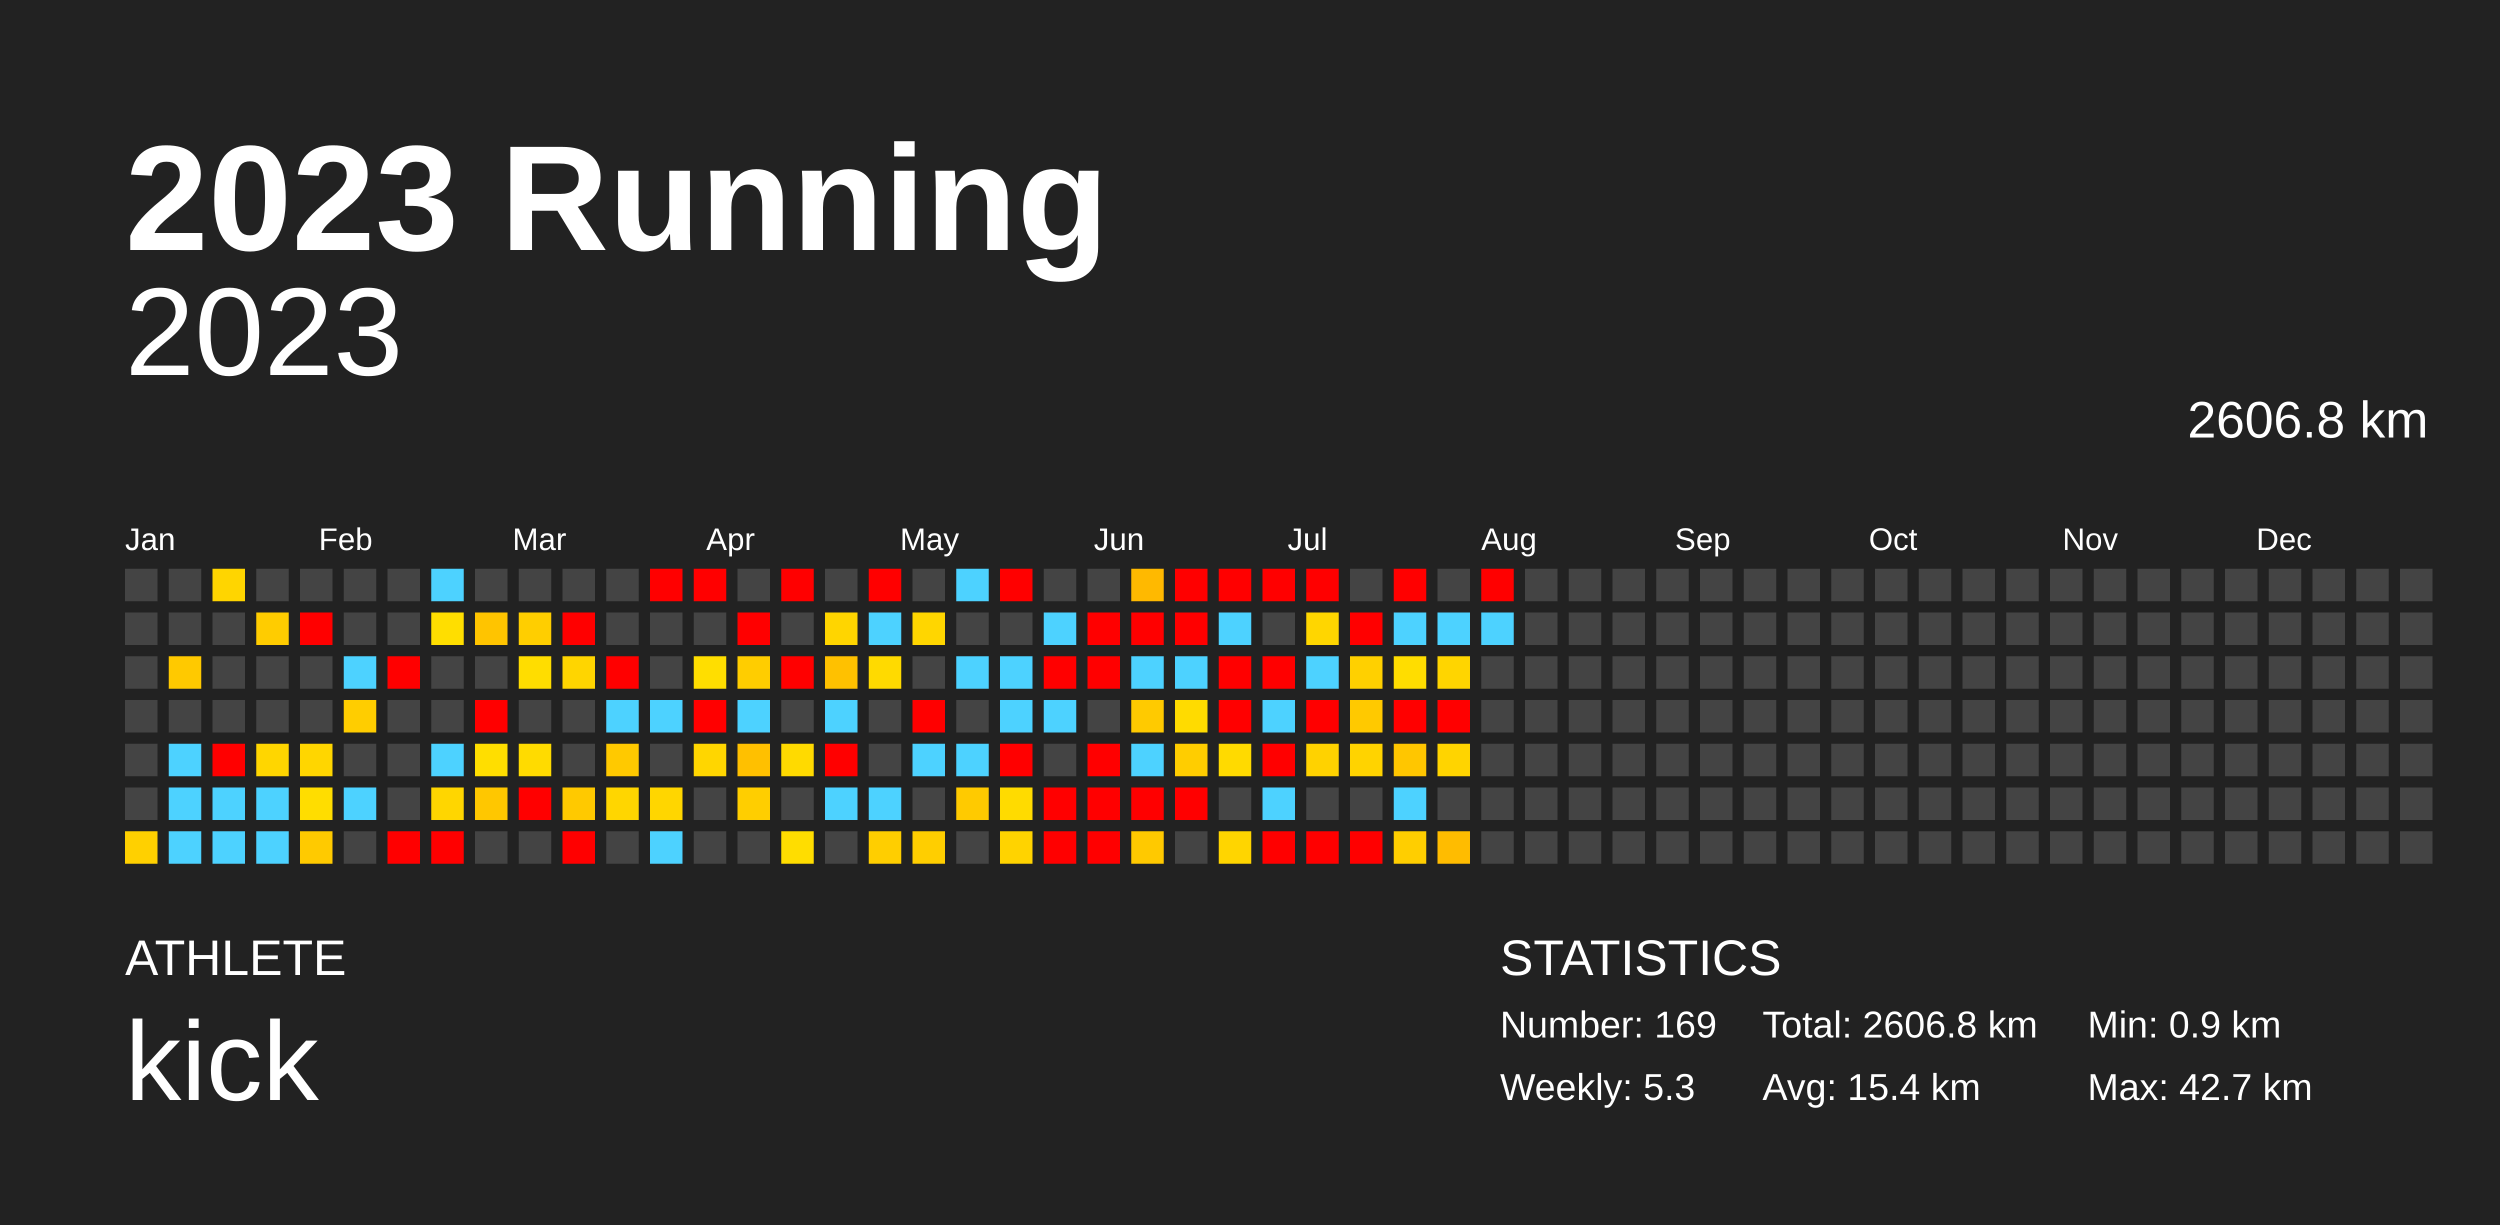
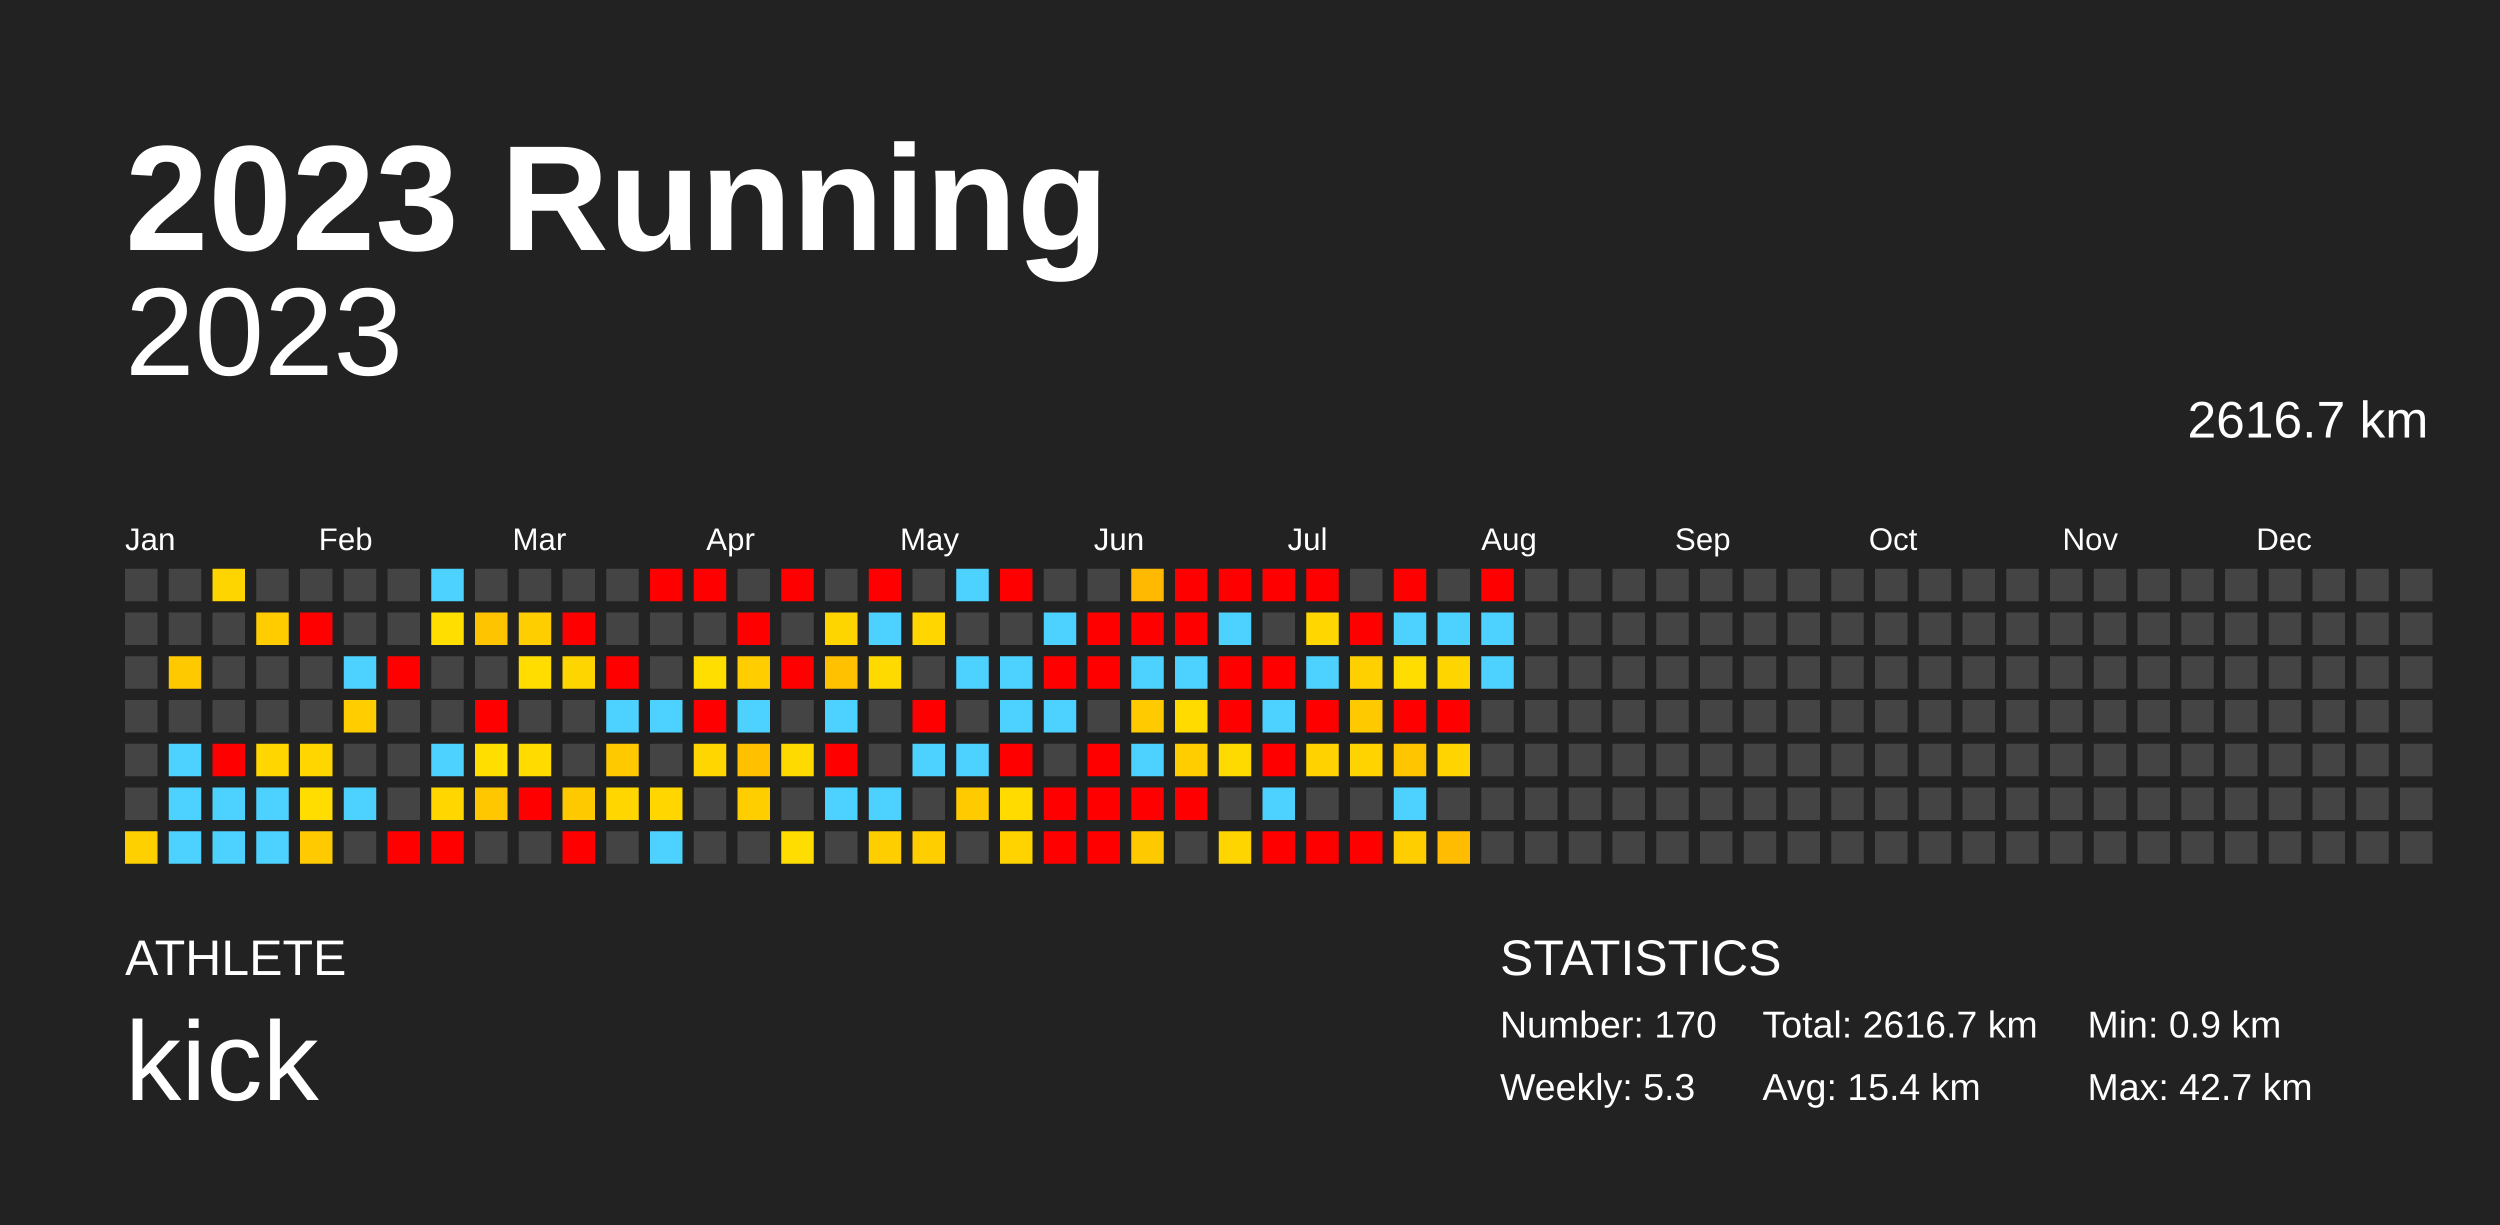
<svg xmlns="http://www.w3.org/2000/svg" baseProfile="full" height="98mm" version="1.1" viewBox="0,0,200,98" width="200mm">
  <defs />
  <rect fill="#222222" height="98" width="200" x="0" y="0" />
  <text fill="#FFFFFF" style="font-size:12px; font-family:Arial; font-weight:bold;" x="10" y="20">2023 Running</text>
  <text fill="#FFFFFF" style="font-size:4px; font-family:Arial" x="10" y="78">ATHLETE</text>
  <text fill="#FFFFFF" style="font-size:9px; font-family:Arial" x="10" y="88">kick</text>
  <text fill="#FFFFFF" style="font-size:4px; font-family:Arial" x="120" y="78">STATISTICS</text>
-   <text fill="#FFFFFF" style="font-size:3px; font-family:Arial" x="120" y="83">Number: 169</text>
+   <text fill="#FFFFFF" style="font-size:3px; font-family:Arial" x="120" y="83">Number: 170</text>
  <text fill="#FFFFFF" style="font-size:3px; font-family:Arial" x="120" y="88">Weekly: 5.3</text>
-   <text fill="#FFFFFF" style="font-size:3px; font-family:Arial" x="141" y="83">Total: 2606.8 km</text>
+   <text fill="#FFFFFF" style="font-size:3px; font-family:Arial" x="141" y="83">Total: 2616.7 km</text>
  <text fill="#FFFFFF" style="font-size:3px; font-family:Arial" x="141" y="88">Avg: 15.4 km</text>
  <text fill="#FFFFFF" style="font-size:3px; font-family:Arial" x="167" y="83">Min: 0.9 km</text>
  <text fill="#FFFFFF" style="font-size:3px; font-family:Arial" x="167" y="88">Max: 42.7 km</text>
  <text alignment-baseline="hanging" fill="#FFFFFF" style="font-size:10.0px; font-family:Arial;" x="10" y="30">2023</text>
-   <text alignment-baseline="hanging" fill="#FFFFFF" style="font-size:4.125px; font-family:Arial;" x="175" y="35">2606.8 km</text>
+   <text alignment-baseline="hanging" fill="#FFFFFF" style="font-size:4.125px; font-family:Arial;" x="175" y="35">2616.7 km</text>
  <text fill="#FFFFFF" style="font-size:2.5px; font-family:Arial" x="10.0" y="44">Jan</text>
  <text fill="#FFFFFF" style="font-size:2.5px; font-family:Arial" x="25.5" y="44">Feb</text>
  <text fill="#FFFFFF" style="font-size:2.5px; font-family:Arial" x="41.0" y="44">Mar</text>
  <text fill="#FFFFFF" style="font-size:2.5px; font-family:Arial" x="56.5" y="44">Apr</text>
  <text fill="#FFFFFF" style="font-size:2.5px; font-family:Arial" x="72.0" y="44">May</text>
  <text fill="#FFFFFF" style="font-size:2.5px; font-family:Arial" x="87.5" y="44">Jun</text>
  <text fill="#FFFFFF" style="font-size:2.5px; font-family:Arial" x="103.0" y="44">Jul</text>
  <text fill="#FFFFFF" style="font-size:2.5px; font-family:Arial" x="118.5" y="44">Aug</text>
  <text fill="#FFFFFF" style="font-size:2.5px; font-family:Arial" x="134.0" y="44">Sep</text>
  <text fill="#FFFFFF" style="font-size:2.5px; font-family:Arial" x="149.5" y="44">Oct</text>
  <text fill="#FFFFFF" style="font-size:2.5px; font-family:Arial" x="165.0" y="44">Nov</text>
  <text fill="#FFFFFF" style="font-size:2.5px; font-family:Arial" x="180.5" y="44">Dec</text>
  <rect fill="#444444" height="2.6" width="2.6" x="10.0" y="45.5" />
  <rect fill="#444444" height="2.6" width="2.6" x="10.0" y="49.0" />
  <rect fill="#444444" height="2.6" width="2.6" x="10.0" y="52.5" />
  <rect fill="#444444" height="2.6" width="2.6" x="10.0" y="56.0" />
  <rect fill="#444444" height="2.6" width="2.6" x="10.0" y="59.5" />
  <rect fill="#444444" height="2.6" width="2.6" x="10.0" y="63.0" />
  <rect fill="#ffd000" height="2.6" width="2.6" x="10.0" y="66.5" />
  <rect fill="#444444" height="2.6" width="2.6" x="13.5" y="45.5" />
  <rect fill="#444444" height="2.6" width="2.6" x="13.5" y="49.0" />
  <rect fill="#ffc900" height="2.6" width="2.6" x="13.5" y="52.5" />
  <rect fill="#444444" height="2.6" width="2.6" x="13.5" y="56.0" />
  <rect fill="#4dd2ff" height="2.6" width="2.6" x="13.5" y="59.5" />
  <rect fill="#4dd2ff" height="2.6" width="2.6" x="13.5" y="63.0" />
  <rect fill="#4dd2ff" height="2.6" width="2.6" x="13.5" y="66.5" />
  <rect fill="#ffd500" height="2.6" width="2.6" x="17.0" y="45.5" />
  <rect fill="#444444" height="2.6" width="2.6" x="17.0" y="49.0" />
  <rect fill="#444444" height="2.6" width="2.6" x="17.0" y="52.5" />
  <rect fill="#444444" height="2.6" width="2.6" x="17.0" y="56.0" />
  <rect fill="red" height="2.6" width="2.6" x="17.0" y="59.5" />
  <rect fill="#4dd2ff" height="2.6" width="2.6" x="17.0" y="63.0" />
  <rect fill="#4dd2ff" height="2.6" width="2.6" x="17.0" y="66.5" />
  <rect fill="#444444" height="2.6" width="2.6" x="20.5" y="45.5" />
  <rect fill="#ffcc00" height="2.6" width="2.6" x="20.5" y="49.0" />
  <rect fill="#444444" height="2.6" width="2.6" x="20.5" y="52.5" />
  <rect fill="#444444" height="2.6" width="2.6" x="20.5" y="56.0" />
  <rect fill="#ffd600" height="2.6" width="2.6" x="20.5" y="59.5" />
  <rect fill="#4dd2ff" height="2.6" width="2.6" x="20.5" y="63.0" />
  <rect fill="#4dd2ff" height="2.6" width="2.6" x="20.5" y="66.5" />
  <rect fill="#444444" height="2.6" width="2.6" x="24.0" y="45.5" />
  <rect fill="red" height="2.6" width="2.6" x="24.0" y="49.0" />
  <rect fill="#444444" height="2.6" width="2.6" x="24.0" y="52.5" />
  <rect fill="#444444" height="2.6" width="2.6" x="24.0" y="56.0" />
  <rect fill="#ffd600" height="2.6" width="2.6" x="24.0" y="59.5" />
  <rect fill="#ffdd00" height="2.6" width="2.6" x="24.0" y="63.0" />
  <rect fill="#ffca00" height="2.6" width="2.6" x="24.0" y="66.5" />
  <rect fill="#444444" height="2.6" width="2.6" x="27.5" y="45.5" />
  <rect fill="#444444" height="2.6" width="2.6" x="27.5" y="49.0" />
  <rect fill="#4dd2ff" height="2.6" width="2.6" x="27.5" y="52.5" />
  <rect fill="#ffcd00" height="2.6" width="2.6" x="27.5" y="56.0" />
  <rect fill="#444444" height="2.6" width="2.6" x="27.5" y="59.5" />
  <rect fill="#4dd2ff" height="2.6" width="2.6" x="27.5" y="63.0" />
  <rect fill="#444444" height="2.6" width="2.6" x="27.5" y="66.5" />
  <rect fill="#444444" height="2.6" width="2.6" x="31.0" y="45.5" />
  <rect fill="#444444" height="2.6" width="2.6" x="31.0" y="49.0" />
  <rect fill="red" height="2.6" width="2.6" x="31.0" y="52.5" />
  <rect fill="#444444" height="2.6" width="2.6" x="31.0" y="56.0" />
  <rect fill="#444444" height="2.6" width="2.6" x="31.0" y="59.5" />
  <rect fill="#444444" height="2.6" width="2.6" x="31.0" y="63.0" />
  <rect fill="red" height="2.6" width="2.6" x="31.0" y="66.5" />
  <rect fill="#4dd2ff" height="2.6" width="2.6" x="34.5" y="45.5" />
  <rect fill="#ffde00" height="2.6" width="2.6" x="34.5" y="49.0" />
  <rect fill="#444444" height="2.6" width="2.6" x="34.5" y="52.5" />
  <rect fill="#444444" height="2.6" width="2.6" x="34.5" y="56.0" />
  <rect fill="#4dd2ff" height="2.6" width="2.6" x="34.5" y="59.5" />
  <rect fill="#ffd600" height="2.6" width="2.6" x="34.5" y="63.0" />
  <rect fill="red" height="2.6" width="2.6" x="34.5" y="66.5" />
  <rect fill="#444444" height="2.6" width="2.6" x="38.0" y="45.5" />
  <rect fill="#ffc400" height="2.6" width="2.6" x="38.0" y="49.0" />
  <rect fill="#444444" height="2.6" width="2.6" x="38.0" y="52.5" />
  <rect fill="red" height="2.6" width="2.6" x="38.0" y="56.0" />
  <rect fill="#ffde00" height="2.6" width="2.6" x="38.0" y="59.5" />
  <rect fill="#ffc700" height="2.6" width="2.6" x="38.0" y="63.0" />
  <rect fill="#444444" height="2.6" width="2.6" x="38.0" y="66.5" />
  <rect fill="#444444" height="2.6" width="2.6" x="41.5" y="45.5" />
  <rect fill="#ffce00" height="2.6" width="2.6" x="41.5" y="49.0" />
  <rect fill="#ffdd00" height="2.6" width="2.6" x="41.5" y="52.5" />
  <rect fill="#444444" height="2.6" width="2.6" x="41.5" y="56.0" />
  <rect fill="#ffdb00" height="2.6" width="2.6" x="41.5" y="59.5" />
  <rect fill="red" height="2.6" width="2.6" x="41.5" y="63.0" />
  <rect fill="#444444" height="2.6" width="2.6" x="41.5" y="66.5" />
  <rect fill="#444444" height="2.6" width="2.6" x="45.0" y="45.5" />
  <rect fill="red" height="2.6" width="2.6" x="45.0" y="49.0" />
  <rect fill="#ffd500" height="2.6" width="2.6" x="45.0" y="52.5" />
  <rect fill="#444444" height="2.6" width="2.6" x="45.0" y="56.0" />
  <rect fill="#444444" height="2.6" width="2.6" x="45.0" y="59.5" />
  <rect fill="#ffc900" height="2.6" width="2.6" x="45.0" y="63.0" />
  <rect fill="red" height="2.6" width="2.6" x="45.0" y="66.5" />
  <rect fill="#444444" height="2.6" width="2.6" x="48.5" y="45.5" />
  <rect fill="#444444" height="2.6" width="2.6" x="48.5" y="49.0" />
  <rect fill="red" height="2.6" width="2.6" x="48.5" y="52.5" />
  <rect fill="#4dd2ff" height="2.6" width="2.6" x="48.5" y="56.0" />
  <rect fill="#ffc900" height="2.6" width="2.6" x="48.5" y="59.5" />
  <rect fill="#ffd600" height="2.6" width="2.6" x="48.5" y="63.0" />
  <rect fill="#444444" height="2.6" width="2.6" x="48.5" y="66.5" />
  <rect fill="red" height="2.6" width="2.6" x="52.0" y="45.5" />
  <rect fill="#444444" height="2.6" width="2.6" x="52.0" y="49.0" />
  <rect fill="#444444" height="2.6" width="2.6" x="52.0" y="52.5" />
  <rect fill="#4dd2ff" height="2.6" width="2.6" x="52.0" y="56.0" />
  <rect fill="#444444" height="2.6" width="2.6" x="52.0" y="59.5" />
  <rect fill="#ffd600" height="2.6" width="2.6" x="52.0" y="63.0" />
  <rect fill="#4dd2ff" height="2.6" width="2.6" x="52.0" y="66.5" />
  <rect fill="red" height="2.6" width="2.6" x="55.5" y="45.5" />
  <rect fill="#444444" height="2.6" width="2.6" x="55.5" y="49.0" />
  <rect fill="#ffde00" height="2.6" width="2.6" x="55.5" y="52.5" />
  <rect fill="red" height="2.6" width="2.6" x="55.5" y="56.0" />
  <rect fill="#ffd600" height="2.6" width="2.6" x="55.5" y="59.5" />
  <rect fill="#444444" height="2.6" width="2.6" x="55.5" y="63.0" />
  <rect fill="#444444" height="2.6" width="2.6" x="55.5" y="66.5" />
  <rect fill="#444444" height="2.6" width="2.6" x="59.0" y="45.5" />
  <rect fill="red" height="2.6" width="2.6" x="59.0" y="49.0" />
  <rect fill="#ffcd00" height="2.6" width="2.6" x="59.0" y="52.5" />
  <rect fill="#4dd2ff" height="2.6" width="2.6" x="59.0" y="56.0" />
  <rect fill="#ffc000" height="2.6" width="2.6" x="59.0" y="59.5" />
  <rect fill="#ffce00" height="2.6" width="2.6" x="59.0" y="63.0" />
  <rect fill="#444444" height="2.6" width="2.6" x="59.0" y="66.5" />
  <rect fill="red" height="2.6" width="2.6" x="62.5" y="45.5" />
  <rect fill="#444444" height="2.6" width="2.6" x="62.5" y="49.0" />
  <rect fill="red" height="2.6" width="2.6" x="62.5" y="52.5" />
  <rect fill="#444444" height="2.6" width="2.6" x="62.5" y="56.0" />
  <rect fill="#ffda00" height="2.6" width="2.6" x="62.5" y="59.5" />
  <rect fill="#444444" height="2.6" width="2.6" x="62.5" y="63.0" />
  <rect fill="#ffdd00" height="2.6" width="2.6" x="62.5" y="66.5" />
  <rect fill="#444444" height="2.6" width="2.6" x="66.0" y="45.5" />
  <rect fill="#ffd500" height="2.6" width="2.6" x="66.0" y="49.0" />
  <rect fill="#ffc100" height="2.6" width="2.6" x="66.0" y="52.5" />
  <rect fill="#4dd2ff" height="2.6" width="2.6" x="66.0" y="56.0" />
  <rect fill="red" height="2.6" width="2.6" x="66.0" y="59.5" />
  <rect fill="#4dd2ff" height="2.6" width="2.6" x="66.0" y="63.0" />
  <rect fill="#444444" height="2.6" width="2.6" x="66.0" y="66.5" />
  <rect fill="red" height="2.6" width="2.6" x="69.5" y="45.5" />
  <rect fill="#4dd2ff" height="2.6" width="2.6" x="69.5" y="49.0" />
  <rect fill="#ffda00" height="2.6" width="2.6" x="69.5" y="52.5" />
  <rect fill="#444444" height="2.6" width="2.6" x="69.5" y="56.0" />
  <rect fill="#444444" height="2.6" width="2.6" x="69.5" y="59.5" />
  <rect fill="#4dd2ff" height="2.6" width="2.6" x="69.5" y="63.0" />
  <rect fill="#ffce00" height="2.6" width="2.6" x="69.5" y="66.5" />
  <rect fill="#444444" height="2.6" width="2.6" x="73.0" y="45.5" />
  <rect fill="#ffd600" height="2.6" width="2.6" x="73.0" y="49.0" />
  <rect fill="#444444" height="2.6" width="2.6" x="73.0" y="52.5" />
  <rect fill="red" height="2.6" width="2.6" x="73.0" y="56.0" />
  <rect fill="#4dd2ff" height="2.6" width="2.6" x="73.0" y="59.5" />
  <rect fill="#444444" height="2.6" width="2.6" x="73.0" y="63.0" />
  <rect fill="#ffce00" height="2.6" width="2.6" x="73.0" y="66.5" />
  <rect fill="#4dd2ff" height="2.6" width="2.6" x="76.5" y="45.5" />
  <rect fill="#444444" height="2.6" width="2.6" x="76.5" y="49.0" />
  <rect fill="#4dd2ff" height="2.6" width="2.6" x="76.5" y="52.5" />
  <rect fill="#444444" height="2.6" width="2.6" x="76.5" y="56.0" />
  <rect fill="#4dd2ff" height="2.6" width="2.6" x="76.5" y="59.5" />
  <rect fill="#ffca00" height="2.6" width="2.6" x="76.5" y="63.0" />
  <rect fill="#444444" height="2.6" width="2.6" x="76.5" y="66.5" />
  <rect fill="red" height="2.6" width="2.6" x="80.0" y="45.5" />
  <rect fill="#444444" height="2.6" width="2.6" x="80.0" y="49.0" />
  <rect fill="#4dd2ff" height="2.6" width="2.6" x="80.0" y="52.5" />
  <rect fill="#4dd2ff" height="2.6" width="2.6" x="80.0" y="56.0" />
  <rect fill="red" height="2.6" width="2.6" x="80.0" y="59.5" />
  <rect fill="#ffdb00" height="2.6" width="2.6" x="80.0" y="63.0" />
  <rect fill="#ffd300" height="2.6" width="2.6" x="80.0" y="66.5" />
  <rect fill="#444444" height="2.6" width="2.6" x="83.5" y="45.5" />
  <rect fill="#4dd2ff" height="2.6" width="2.6" x="83.5" y="49.0" />
  <rect fill="red" height="2.6" width="2.6" x="83.5" y="52.5" />
  <rect fill="#4dd2ff" height="2.6" width="2.6" x="83.5" y="56.0" />
  <rect fill="#444444" height="2.6" width="2.6" x="83.5" y="59.5" />
  <rect fill="red" height="2.6" width="2.6" x="83.5" y="63.0" />
  <rect fill="red" height="2.6" width="2.6" x="83.5" y="66.5" />
  <rect fill="#444444" height="2.6" width="2.6" x="87.0" y="45.5" />
  <rect fill="red" height="2.6" width="2.6" x="87.0" y="49.0" />
  <rect fill="red" height="2.6" width="2.6" x="87.0" y="52.5" />
  <rect fill="#444444" height="2.6" width="2.6" x="87.0" y="56.0" />
  <rect fill="red" height="2.6" width="2.6" x="87.0" y="59.5" />
  <rect fill="red" height="2.6" width="2.6" x="87.0" y="63.0" />
  <rect fill="red" height="2.6" width="2.6" x="87.0" y="66.5" />
  <rect fill="#ffb900" height="2.6" width="2.6" x="90.5" y="45.5" />
  <rect fill="red" height="2.6" width="2.6" x="90.5" y="49.0" />
  <rect fill="#4dd2ff" height="2.6" width="2.6" x="90.5" y="52.5" />
  <rect fill="#ffca00" height="2.6" width="2.6" x="90.5" y="56.0" />
  <rect fill="#4dd2ff" height="2.6" width="2.6" x="90.5" y="59.5" />
  <rect fill="red" height="2.6" width="2.6" x="90.5" y="63.0" />
  <rect fill="#ffc900" height="2.6" width="2.6" x="90.5" y="66.5" />
  <rect fill="red" height="2.6" width="2.6" x="94.0" y="45.5" />
  <rect fill="red" height="2.6" width="2.6" x="94.0" y="49.0" />
  <rect fill="#4dd2ff" height="2.6" width="2.6" x="94.0" y="52.5" />
  <rect fill="#ffdb00" height="2.6" width="2.6" x="94.0" y="56.0" />
  <rect fill="#ffcd00" height="2.6" width="2.6" x="94.0" y="59.5" />
  <rect fill="red" height="2.6" width="2.6" x="94.0" y="63.0" />
  <rect fill="#444444" height="2.6" width="2.6" x="94.0" y="66.5" />
  <rect fill="red" height="2.6" width="2.6" x="97.5" y="45.5" />
  <rect fill="#4dd2ff" height="2.6" width="2.6" x="97.5" y="49.0" />
  <rect fill="red" height="2.6" width="2.6" x="97.5" y="52.5" />
  <rect fill="red" height="2.6" width="2.6" x="97.5" y="56.0" />
  <rect fill="#ffda00" height="2.6" width="2.6" x="97.5" y="59.5" />
  <rect fill="#444444" height="2.6" width="2.6" x="97.5" y="63.0" />
  <rect fill="#ffd500" height="2.6" width="2.6" x="97.5" y="66.5" />
  <rect fill="red" height="2.6" width="2.6" x="101.0" y="45.5" />
  <rect fill="#444444" height="2.6" width="2.6" x="101.0" y="49.0" />
  <rect fill="red" height="2.6" width="2.6" x="101.0" y="52.5" />
  <rect fill="#4dd2ff" height="2.6" width="2.6" x="101.0" y="56.0" />
  <rect fill="red" height="2.6" width="2.6" x="101.0" y="59.5" />
  <rect fill="#4dd2ff" height="2.6" width="2.6" x="101.0" y="63.0" />
  <rect fill="red" height="2.6" width="2.6" x="101.0" y="66.5" />
  <rect fill="red" height="2.6" width="2.6" x="104.5" y="45.5" />
  <rect fill="#ffd600" height="2.6" width="2.6" x="104.5" y="49.0" />
  <rect fill="#4dd2ff" height="2.6" width="2.6" x="104.5" y="52.5" />
  <rect fill="red" height="2.6" width="2.6" x="104.5" y="56.0" />
  <rect fill="#ffd200" height="2.6" width="2.6" x="104.5" y="59.5" />
  <rect fill="#444444" height="2.6" width="2.6" x="104.5" y="63.0" />
  <rect fill="red" height="2.6" width="2.6" x="104.5" y="66.5" />
  <rect fill="#444444" height="2.6" width="2.6" x="108.0" y="45.5" />
  <rect fill="red" height="2.6" width="2.6" x="108.0" y="49.0" />
  <rect fill="#ffd000" height="2.6" width="2.6" x="108.0" y="52.5" />
  <rect fill="#ffc900" height="2.6" width="2.6" x="108.0" y="56.0" />
  <rect fill="#ffd300" height="2.6" width="2.6" x="108.0" y="59.5" />
  <rect fill="#444444" height="2.6" width="2.6" x="108.0" y="63.0" />
  <rect fill="red" height="2.6" width="2.6" x="108.0" y="66.5" />
  <rect fill="red" height="2.6" width="2.6" x="111.5" y="45.5" />
  <rect fill="#4dd2ff" height="2.6" width="2.6" x="111.5" y="49.0" />
  <rect fill="#ffdd00" height="2.6" width="2.6" x="111.5" y="52.5" />
  <rect fill="red" height="2.6" width="2.6" x="111.5" y="56.0" />
  <rect fill="#ffc600" height="2.6" width="2.6" x="111.5" y="59.5" />
  <rect fill="#4dd2ff" height="2.6" width="2.6" x="111.5" y="63.0" />
  <rect fill="#ffce00" height="2.6" width="2.6" x="111.5" y="66.5" />
  <rect fill="#444444" height="2.6" width="2.6" x="115.0" y="45.5" />
  <rect fill="#4dd2ff" height="2.6" width="2.6" x="115.0" y="49.0" />
  <rect fill="#ffd500" height="2.6" width="2.6" x="115.0" y="52.5" />
  <rect fill="red" height="2.6" width="2.6" x="115.0" y="56.0" />
  <rect fill="#ffd400" height="2.6" width="2.6" x="115.0" y="59.5" />
  <rect fill="#444444" height="2.6" width="2.6" x="115.0" y="63.0" />
  <rect fill="#ffbc00" height="2.6" width="2.6" x="115.0" y="66.5" />
  <rect fill="red" height="2.6" width="2.6" x="118.5" y="45.5" />
  <rect fill="#4dd2ff" height="2.6" width="2.6" x="118.5" y="49.0" />
-   <rect fill="#444444" height="2.6" width="2.6" x="118.5" y="52.5" />
+   <rect fill="#4dd2ff" height="2.6" width="2.6" x="118.5" y="52.5" />
  <rect fill="#444444" height="2.6" width="2.6" x="118.5" y="56.0" />
  <rect fill="#444444" height="2.6" width="2.6" x="118.5" y="59.5" />
  <rect fill="#444444" height="2.6" width="2.6" x="118.5" y="63.0" />
  <rect fill="#444444" height="2.6" width="2.6" x="118.5" y="66.5" />
  <rect fill="#444444" height="2.6" width="2.6" x="122.0" y="45.5" />
  <rect fill="#444444" height="2.6" width="2.6" x="122.0" y="49.0" />
  <rect fill="#444444" height="2.6" width="2.6" x="122.0" y="52.5" />
  <rect fill="#444444" height="2.6" width="2.6" x="122.0" y="56.0" />
  <rect fill="#444444" height="2.6" width="2.6" x="122.0" y="59.5" />
  <rect fill="#444444" height="2.6" width="2.6" x="122.0" y="63.0" />
  <rect fill="#444444" height="2.6" width="2.6" x="122.0" y="66.5" />
  <rect fill="#444444" height="2.6" width="2.6" x="125.5" y="45.5" />
  <rect fill="#444444" height="2.6" width="2.6" x="125.5" y="49.0" />
  <rect fill="#444444" height="2.6" width="2.6" x="125.5" y="52.5" />
  <rect fill="#444444" height="2.6" width="2.6" x="125.5" y="56.0" />
  <rect fill="#444444" height="2.6" width="2.6" x="125.5" y="59.5" />
  <rect fill="#444444" height="2.6" width="2.6" x="125.5" y="63.0" />
  <rect fill="#444444" height="2.6" width="2.6" x="125.5" y="66.5" />
  <rect fill="#444444" height="2.6" width="2.6" x="129.0" y="45.5" />
  <rect fill="#444444" height="2.6" width="2.6" x="129.0" y="49.0" />
  <rect fill="#444444" height="2.6" width="2.6" x="129.0" y="52.5" />
  <rect fill="#444444" height="2.6" width="2.6" x="129.0" y="56.0" />
  <rect fill="#444444" height="2.6" width="2.6" x="129.0" y="59.5" />
  <rect fill="#444444" height="2.6" width="2.6" x="129.0" y="63.0" />
  <rect fill="#444444" height="2.6" width="2.6" x="129.0" y="66.5" />
  <rect fill="#444444" height="2.6" width="2.6" x="132.5" y="45.5" />
  <rect fill="#444444" height="2.6" width="2.6" x="132.5" y="49.0" />
  <rect fill="#444444" height="2.6" width="2.6" x="132.5" y="52.5" />
  <rect fill="#444444" height="2.6" width="2.6" x="132.5" y="56.0" />
  <rect fill="#444444" height="2.6" width="2.6" x="132.5" y="59.5" />
  <rect fill="#444444" height="2.6" width="2.6" x="132.5" y="63.0" />
  <rect fill="#444444" height="2.6" width="2.6" x="132.5" y="66.5" />
  <rect fill="#444444" height="2.6" width="2.6" x="136.0" y="45.5" />
  <rect fill="#444444" height="2.6" width="2.6" x="136.0" y="49.0" />
  <rect fill="#444444" height="2.6" width="2.6" x="136.0" y="52.5" />
  <rect fill="#444444" height="2.6" width="2.6" x="136.0" y="56.0" />
  <rect fill="#444444" height="2.6" width="2.6" x="136.0" y="59.5" />
  <rect fill="#444444" height="2.6" width="2.6" x="136.0" y="63.0" />
  <rect fill="#444444" height="2.6" width="2.6" x="136.0" y="66.5" />
  <rect fill="#444444" height="2.6" width="2.6" x="139.5" y="45.5" />
  <rect fill="#444444" height="2.6" width="2.6" x="139.5" y="49.0" />
  <rect fill="#444444" height="2.6" width="2.6" x="139.5" y="52.5" />
  <rect fill="#444444" height="2.6" width="2.6" x="139.5" y="56.0" />
  <rect fill="#444444" height="2.6" width="2.6" x="139.5" y="59.5" />
  <rect fill="#444444" height="2.6" width="2.6" x="139.5" y="63.0" />
  <rect fill="#444444" height="2.6" width="2.6" x="139.5" y="66.5" />
  <rect fill="#444444" height="2.6" width="2.6" x="143.0" y="45.5" />
  <rect fill="#444444" height="2.6" width="2.6" x="143.0" y="49.0" />
  <rect fill="#444444" height="2.6" width="2.6" x="143.0" y="52.5" />
  <rect fill="#444444" height="2.6" width="2.6" x="143.0" y="56.0" />
  <rect fill="#444444" height="2.6" width="2.6" x="143.0" y="59.5" />
  <rect fill="#444444" height="2.6" width="2.6" x="143.0" y="63.0" />
  <rect fill="#444444" height="2.6" width="2.6" x="143.0" y="66.5" />
  <rect fill="#444444" height="2.6" width="2.6" x="146.5" y="45.5" />
  <rect fill="#444444" height="2.6" width="2.6" x="146.5" y="49.0" />
  <rect fill="#444444" height="2.6" width="2.6" x="146.5" y="52.5" />
  <rect fill="#444444" height="2.6" width="2.6" x="146.5" y="56.0" />
  <rect fill="#444444" height="2.6" width="2.6" x="146.5" y="59.5" />
  <rect fill="#444444" height="2.6" width="2.6" x="146.5" y="63.0" />
  <rect fill="#444444" height="2.6" width="2.6" x="146.5" y="66.5" />
  <rect fill="#444444" height="2.6" width="2.6" x="150.0" y="45.5" />
  <rect fill="#444444" height="2.6" width="2.6" x="150.0" y="49.0" />
  <rect fill="#444444" height="2.6" width="2.6" x="150.0" y="52.5" />
  <rect fill="#444444" height="2.6" width="2.6" x="150.0" y="56.0" />
  <rect fill="#444444" height="2.6" width="2.6" x="150.0" y="59.5" />
  <rect fill="#444444" height="2.6" width="2.6" x="150.0" y="63.0" />
  <rect fill="#444444" height="2.6" width="2.6" x="150.0" y="66.5" />
  <rect fill="#444444" height="2.6" width="2.6" x="153.5" y="45.5" />
  <rect fill="#444444" height="2.6" width="2.6" x="153.5" y="49.0" />
  <rect fill="#444444" height="2.6" width="2.6" x="153.5" y="52.5" />
  <rect fill="#444444" height="2.6" width="2.6" x="153.5" y="56.0" />
  <rect fill="#444444" height="2.6" width="2.6" x="153.5" y="59.5" />
  <rect fill="#444444" height="2.6" width="2.6" x="153.5" y="63.0" />
  <rect fill="#444444" height="2.6" width="2.6" x="153.5" y="66.5" />
  <rect fill="#444444" height="2.6" width="2.6" x="157.0" y="45.5" />
  <rect fill="#444444" height="2.6" width="2.6" x="157.0" y="49.0" />
  <rect fill="#444444" height="2.6" width="2.6" x="157.0" y="52.5" />
  <rect fill="#444444" height="2.6" width="2.6" x="157.0" y="56.0" />
  <rect fill="#444444" height="2.6" width="2.6" x="157.0" y="59.5" />
  <rect fill="#444444" height="2.6" width="2.6" x="157.0" y="63.0" />
  <rect fill="#444444" height="2.6" width="2.6" x="157.0" y="66.5" />
  <rect fill="#444444" height="2.6" width="2.6" x="160.5" y="45.5" />
  <rect fill="#444444" height="2.6" width="2.6" x="160.5" y="49.0" />
  <rect fill="#444444" height="2.6" width="2.6" x="160.5" y="52.5" />
  <rect fill="#444444" height="2.6" width="2.6" x="160.5" y="56.0" />
  <rect fill="#444444" height="2.6" width="2.6" x="160.5" y="59.5" />
  <rect fill="#444444" height="2.6" width="2.6" x="160.5" y="63.0" />
  <rect fill="#444444" height="2.6" width="2.6" x="160.5" y="66.5" />
  <rect fill="#444444" height="2.6" width="2.6" x="164.0" y="45.5" />
  <rect fill="#444444" height="2.6" width="2.6" x="164.0" y="49.0" />
  <rect fill="#444444" height="2.6" width="2.6" x="164.0" y="52.5" />
  <rect fill="#444444" height="2.6" width="2.6" x="164.0" y="56.0" />
  <rect fill="#444444" height="2.6" width="2.6" x="164.0" y="59.5" />
  <rect fill="#444444" height="2.6" width="2.6" x="164.0" y="63.0" />
  <rect fill="#444444" height="2.6" width="2.6" x="164.0" y="66.5" />
  <rect fill="#444444" height="2.6" width="2.6" x="167.5" y="45.5" />
  <rect fill="#444444" height="2.6" width="2.6" x="167.5" y="49.0" />
  <rect fill="#444444" height="2.6" width="2.6" x="167.5" y="52.5" />
  <rect fill="#444444" height="2.6" width="2.6" x="167.5" y="56.0" />
  <rect fill="#444444" height="2.6" width="2.6" x="167.5" y="59.5" />
  <rect fill="#444444" height="2.6" width="2.6" x="167.5" y="63.0" />
  <rect fill="#444444" height="2.6" width="2.6" x="167.5" y="66.5" />
  <rect fill="#444444" height="2.6" width="2.6" x="171.0" y="45.5" />
  <rect fill="#444444" height="2.6" width="2.6" x="171.0" y="49.0" />
  <rect fill="#444444" height="2.6" width="2.6" x="171.0" y="52.5" />
  <rect fill="#444444" height="2.6" width="2.6" x="171.0" y="56.0" />
  <rect fill="#444444" height="2.6" width="2.6" x="171.0" y="59.5" />
  <rect fill="#444444" height="2.6" width="2.6" x="171.0" y="63.0" />
  <rect fill="#444444" height="2.6" width="2.6" x="171.0" y="66.5" />
  <rect fill="#444444" height="2.6" width="2.6" x="174.5" y="45.5" />
  <rect fill="#444444" height="2.6" width="2.6" x="174.5" y="49.0" />
  <rect fill="#444444" height="2.6" width="2.6" x="174.5" y="52.5" />
  <rect fill="#444444" height="2.6" width="2.6" x="174.5" y="56.0" />
  <rect fill="#444444" height="2.6" width="2.6" x="174.5" y="59.5" />
  <rect fill="#444444" height="2.6" width="2.6" x="174.5" y="63.0" />
  <rect fill="#444444" height="2.6" width="2.6" x="174.5" y="66.5" />
  <rect fill="#444444" height="2.6" width="2.6" x="178.0" y="45.5" />
  <rect fill="#444444" height="2.6" width="2.6" x="178.0" y="49.0" />
  <rect fill="#444444" height="2.6" width="2.6" x="178.0" y="52.5" />
  <rect fill="#444444" height="2.6" width="2.6" x="178.0" y="56.0" />
  <rect fill="#444444" height="2.6" width="2.6" x="178.0" y="59.5" />
  <rect fill="#444444" height="2.6" width="2.6" x="178.0" y="63.0" />
  <rect fill="#444444" height="2.6" width="2.6" x="178.0" y="66.5" />
  <rect fill="#444444" height="2.6" width="2.6" x="181.5" y="45.5" />
  <rect fill="#444444" height="2.6" width="2.6" x="181.5" y="49.0" />
  <rect fill="#444444" height="2.6" width="2.6" x="181.5" y="52.5" />
  <rect fill="#444444" height="2.6" width="2.6" x="181.5" y="56.0" />
  <rect fill="#444444" height="2.6" width="2.6" x="181.5" y="59.5" />
  <rect fill="#444444" height="2.6" width="2.6" x="181.5" y="63.0" />
  <rect fill="#444444" height="2.6" width="2.6" x="181.5" y="66.5" />
  <rect fill="#444444" height="2.6" width="2.6" x="185.0" y="45.5" />
  <rect fill="#444444" height="2.6" width="2.6" x="185.0" y="49.0" />
  <rect fill="#444444" height="2.6" width="2.6" x="185.0" y="52.5" />
  <rect fill="#444444" height="2.6" width="2.6" x="185.0" y="56.0" />
  <rect fill="#444444" height="2.6" width="2.6" x="185.0" y="59.5" />
  <rect fill="#444444" height="2.6" width="2.6" x="185.0" y="63.0" />
  <rect fill="#444444" height="2.6" width="2.6" x="185.0" y="66.5" />
  <rect fill="#444444" height="2.6" width="2.6" x="188.5" y="45.5" />
  <rect fill="#444444" height="2.6" width="2.6" x="188.5" y="49.0" />
  <rect fill="#444444" height="2.6" width="2.6" x="188.5" y="52.5" />
  <rect fill="#444444" height="2.6" width="2.6" x="188.5" y="56.0" />
  <rect fill="#444444" height="2.6" width="2.6" x="188.5" y="59.5" />
  <rect fill="#444444" height="2.6" width="2.6" x="188.5" y="63.0" />
  <rect fill="#444444" height="2.6" width="2.6" x="188.5" y="66.5" />
  <rect fill="#444444" height="2.6" width="2.6" x="192.0" y="45.5" />
  <rect fill="#444444" height="2.6" width="2.6" x="192.0" y="49.0" />
  <rect fill="#444444" height="2.6" width="2.6" x="192.0" y="52.5" />
  <rect fill="#444444" height="2.6" width="2.6" x="192.0" y="56.0" />
  <rect fill="#444444" height="2.6" width="2.6" x="192.0" y="59.5" />
  <rect fill="#444444" height="2.6" width="2.6" x="192.0" y="63.0" />
  <rect fill="#444444" height="2.6" width="2.6" x="192.0" y="66.5" />
</svg>
